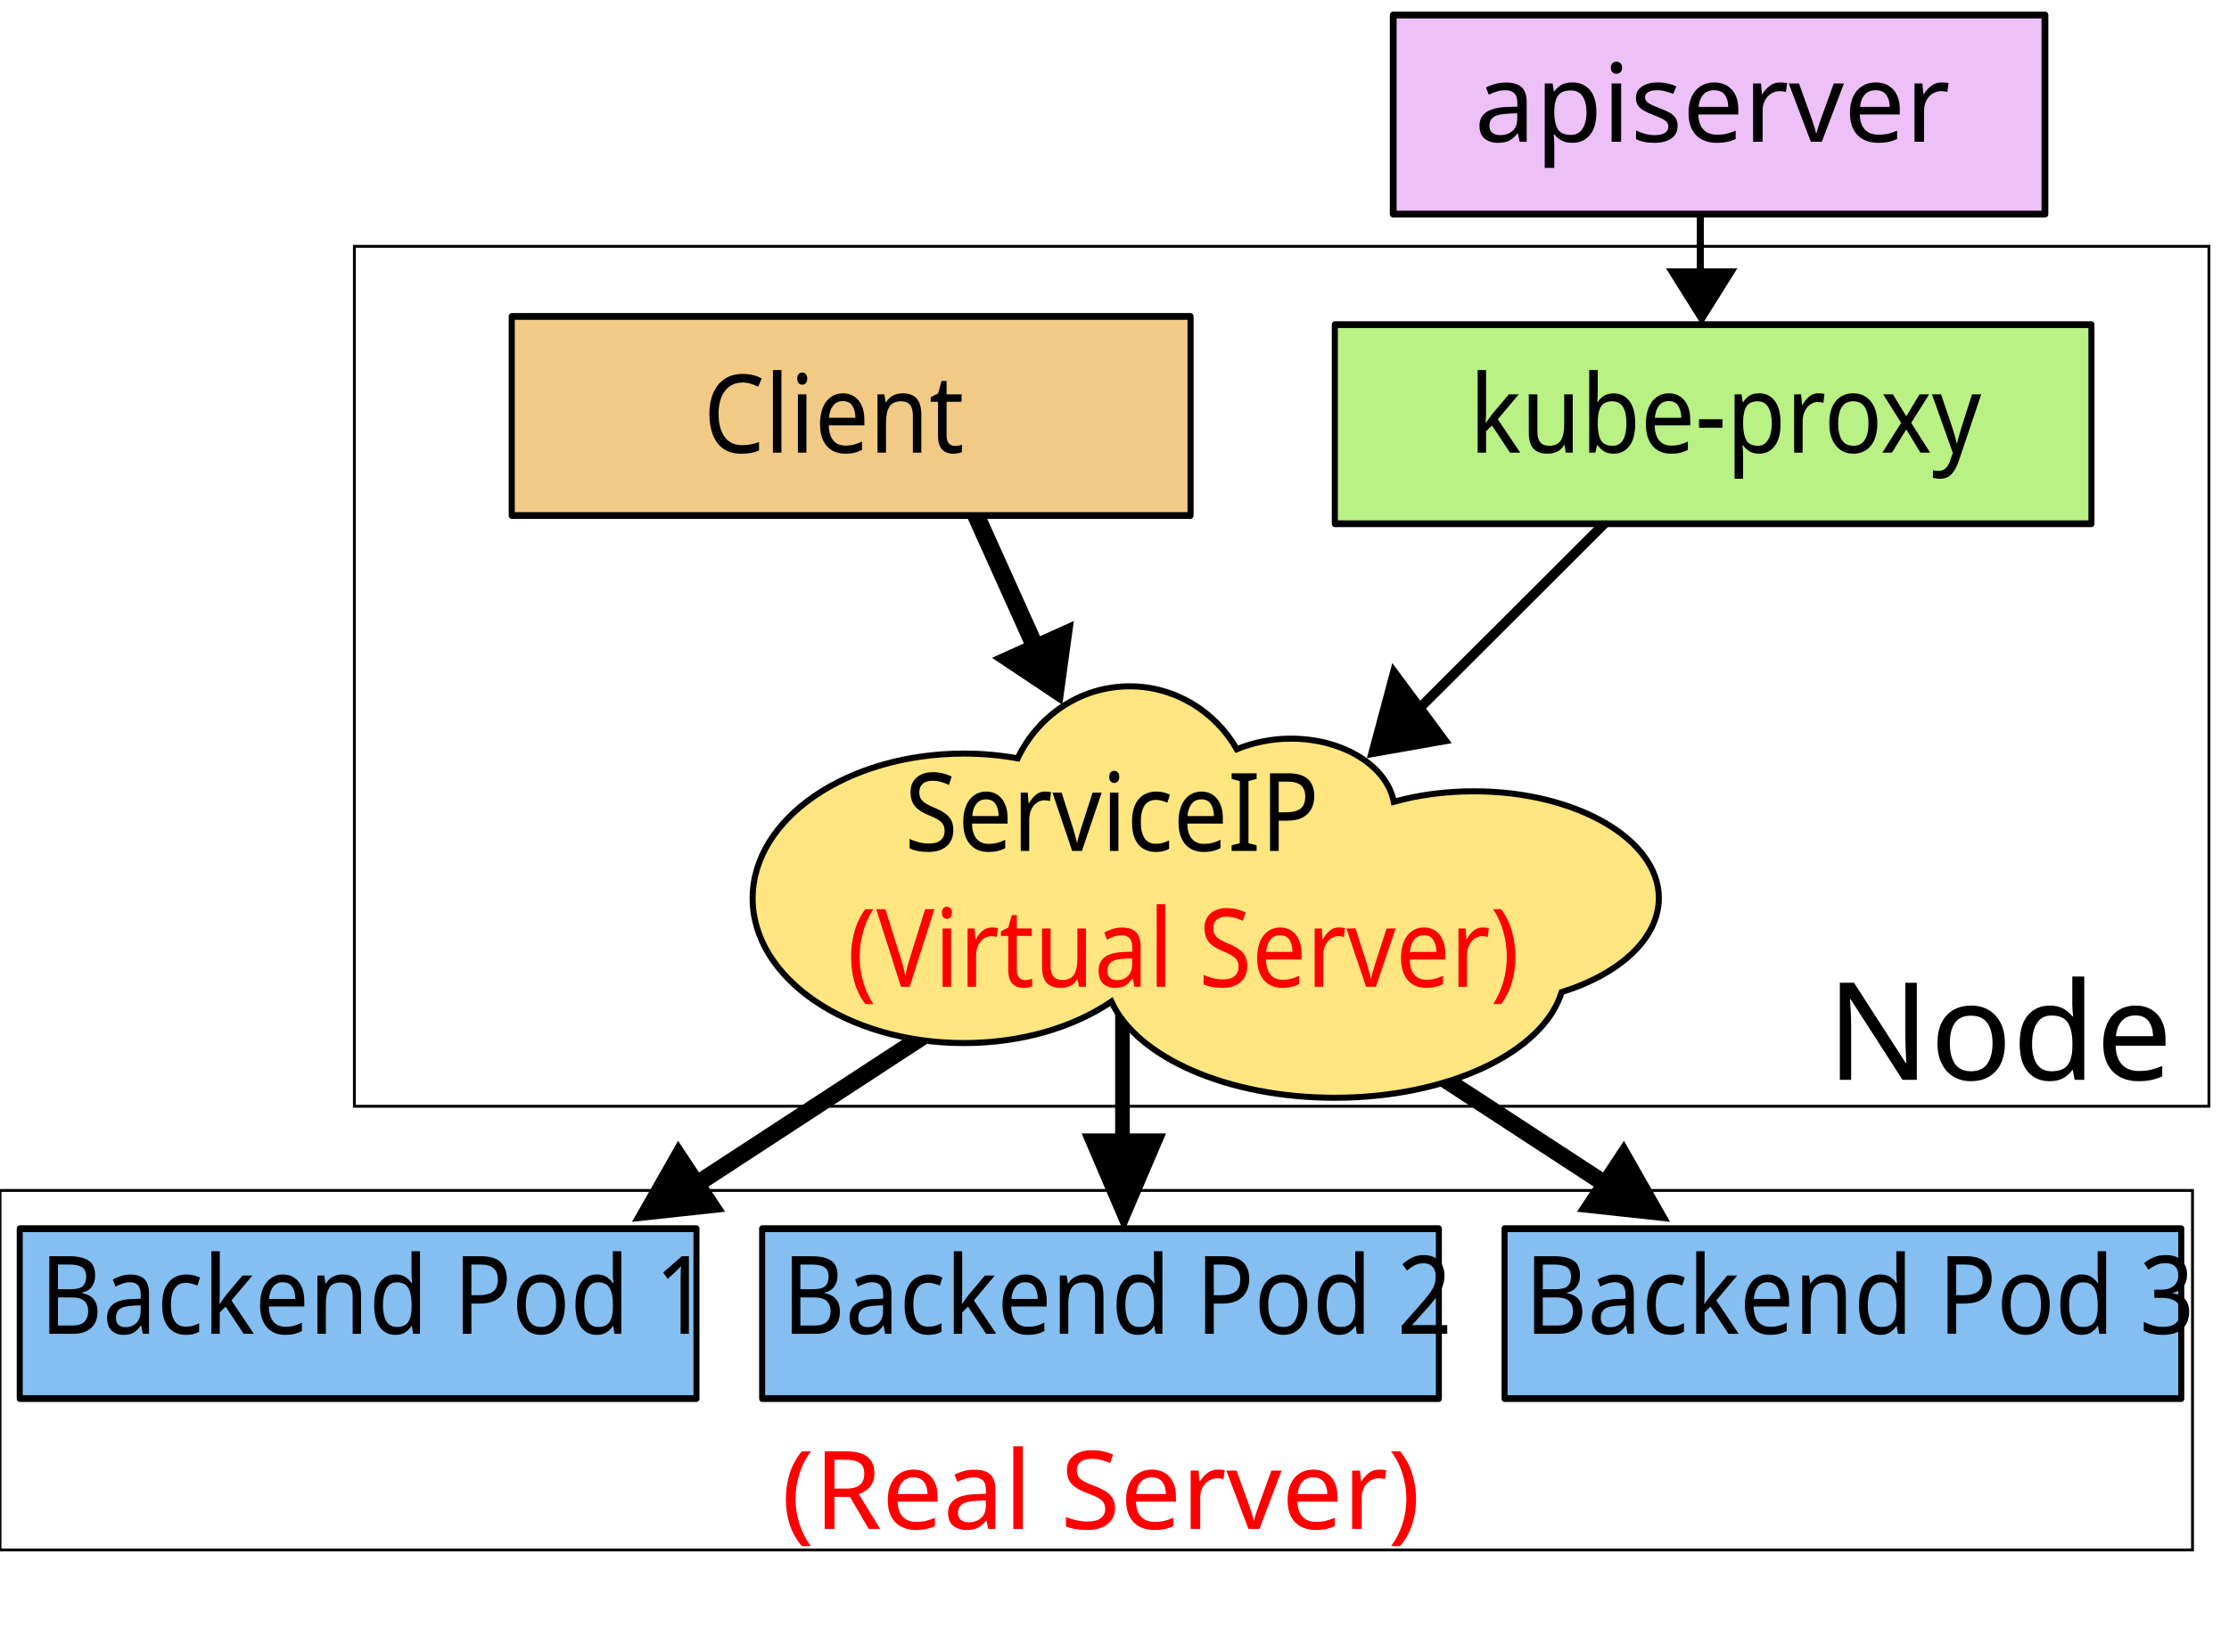
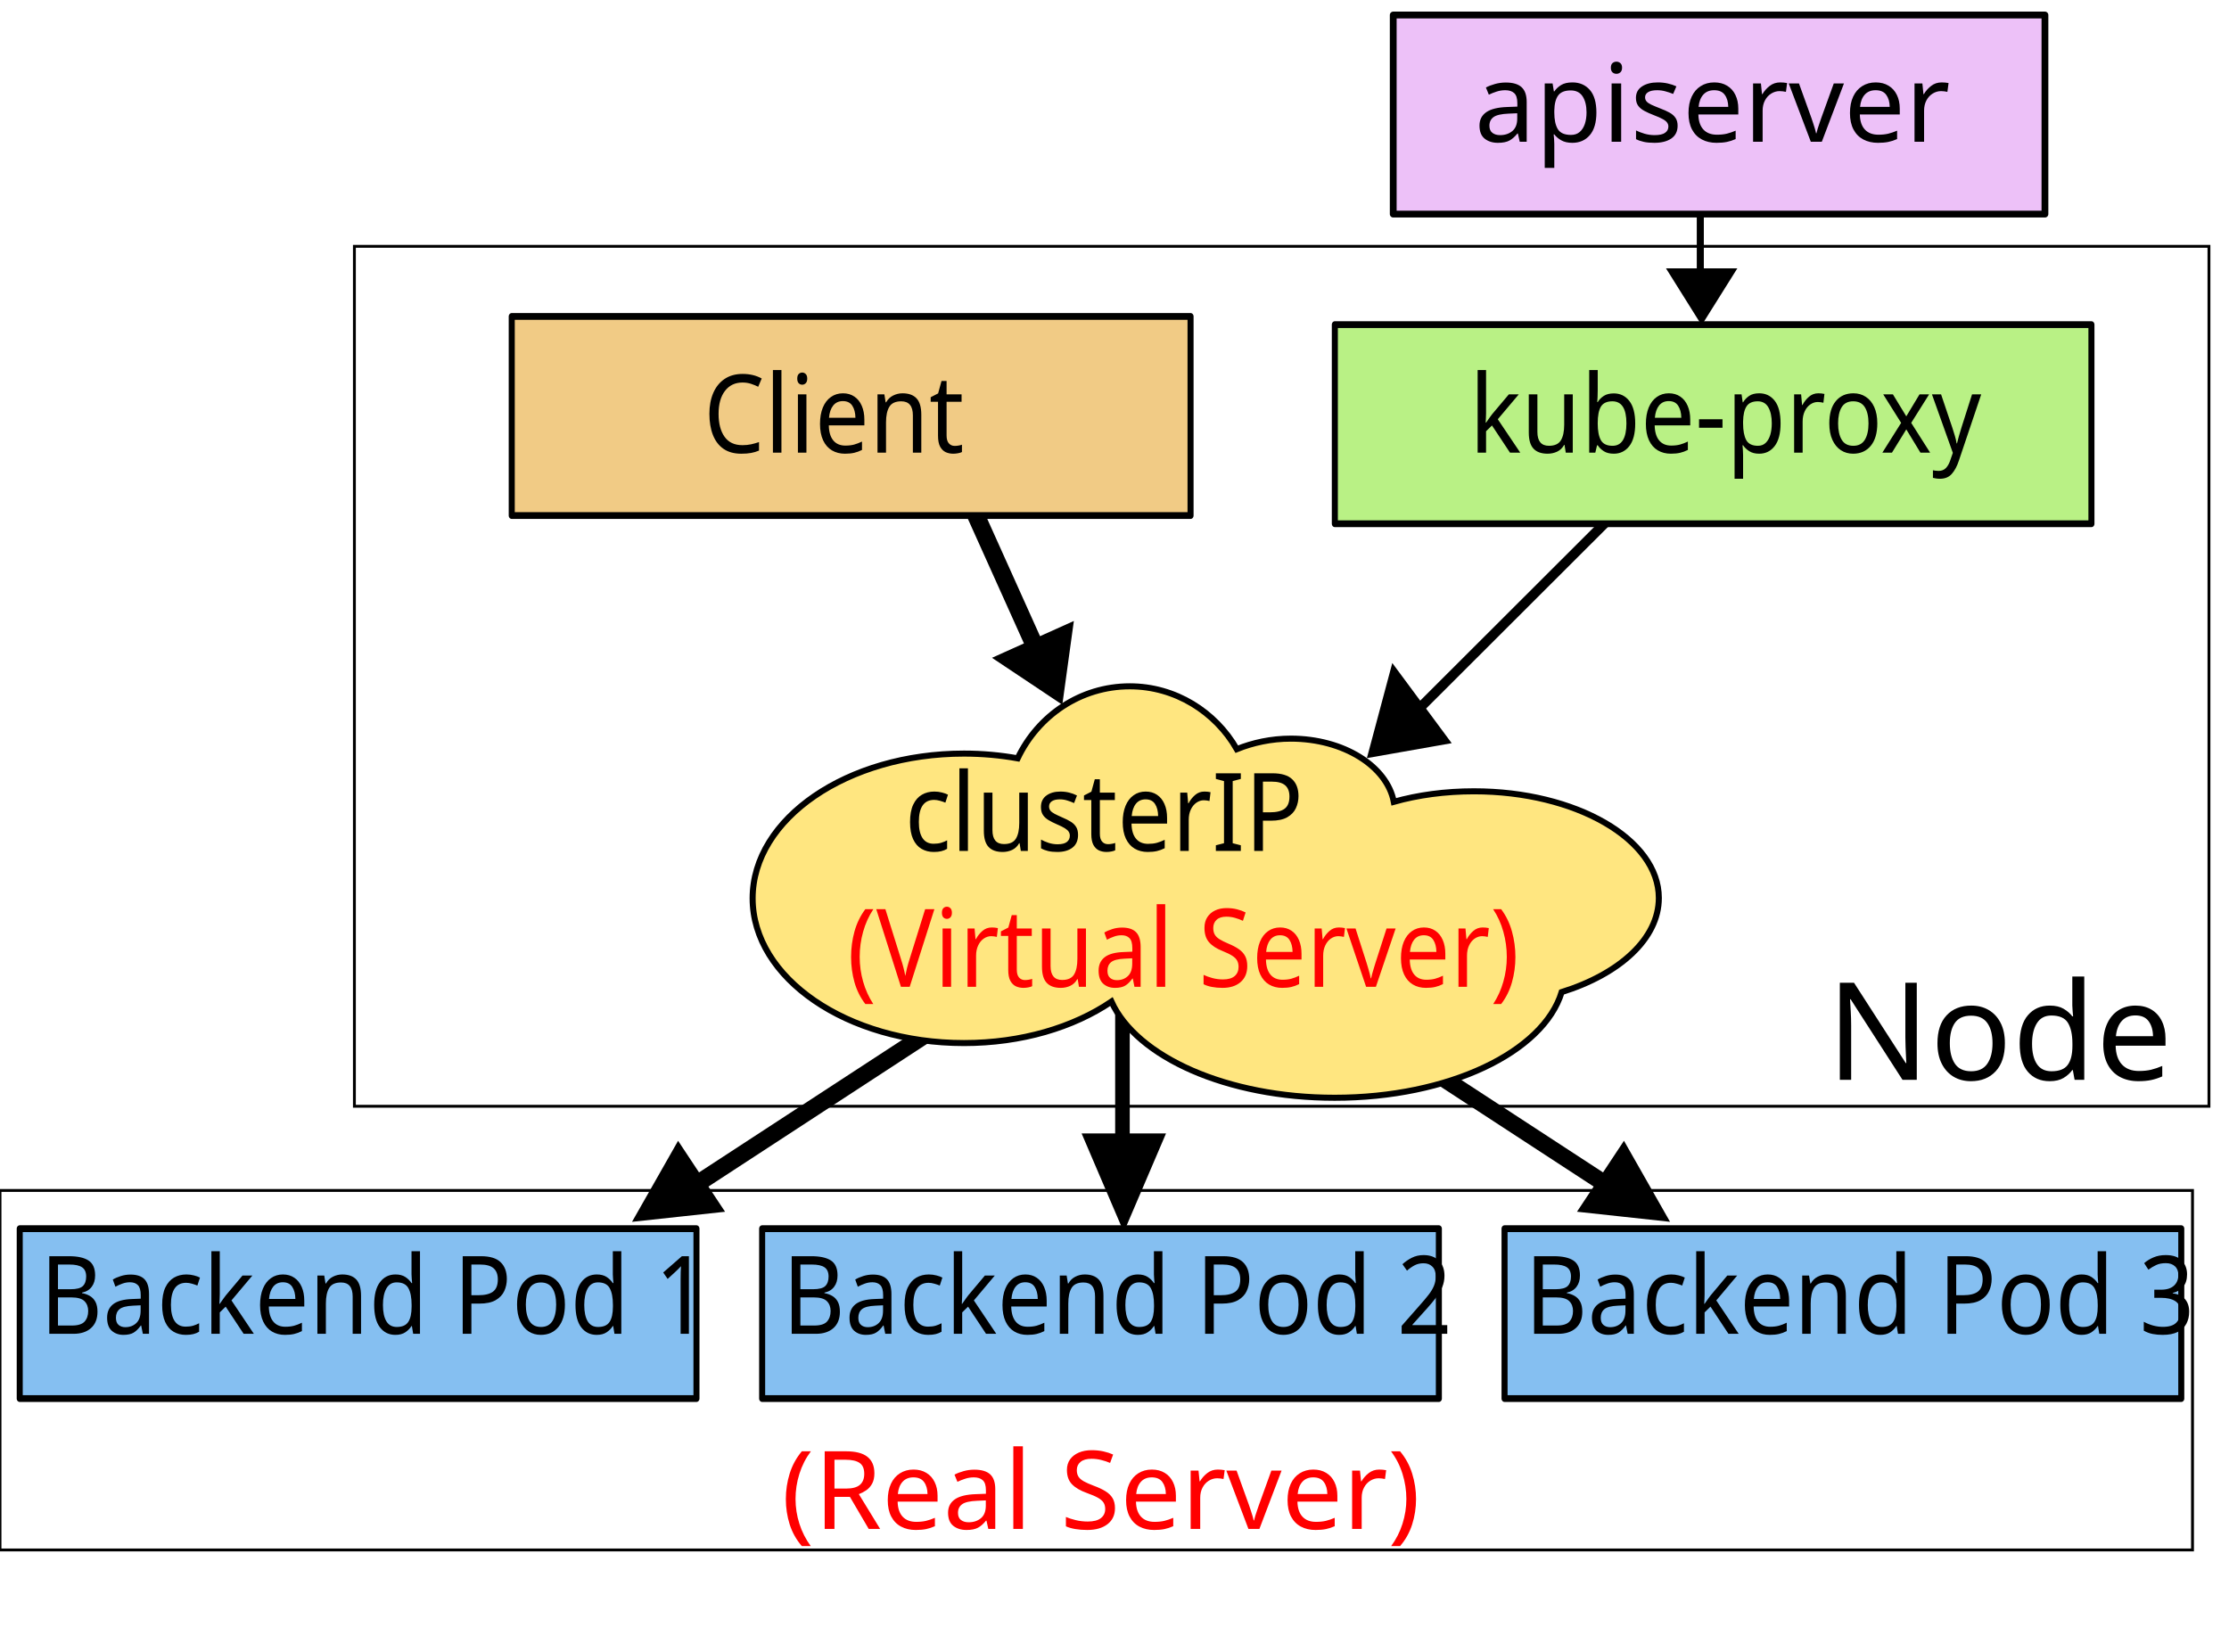
<svg xmlns="http://www.w3.org/2000/svg" version="1.1" id="svg2" x="0px" y="0px" viewBox="0 0 656 486" style="enable-background:new 0 0 656 486;" xml:space="preserve">
  <style type="text/css">
	.st0{fill:none;stroke:#000000;stroke-width:0.843;}
	.st1{fill:none;stroke:#000000;stroke-width:2.079;}
	.st2{stroke:#000000;stroke-width:2.079;stroke-linecap:round;}
	.st3{fill:none;stroke:#000000;stroke-width:5;}
	.st4{stroke:#000000;stroke-width:4.704;stroke-linecap:round;}
	.st5{fill:none;stroke:#000000;stroke-width:4.293;}
	.st6{stroke:#000000;stroke-width:4.293;stroke-linecap:round;}
	.st7{fill:#85BFF1;stroke:#000000;stroke-width:2;stroke-linecap:round;stroke-linejoin:round;}
	.st8{font-family:'ArialMT';}
	.st9{font-size:32px;}
	.st10{font-size:24px;}
	.st11{fill:none;stroke:#000000;stroke-width:5.197;}
	.st12{stroke:#000000;stroke-width:5.197;stroke-linecap:round;}
	.st13{fill:#F1CB85;stroke:#000000;stroke-width:2;stroke-linecap:round;stroke-linejoin:round;}
	.st14{fill:#B9F185;stroke:#000000;stroke-width:2;stroke-linecap:round;stroke-linejoin:round;}
	.st15{fill:#EDC1F8;stroke:#000000;stroke-width:2;stroke-linecap:round;stroke-linejoin:round;}
	.st16{fill:#FFE680;stroke:#000000;stroke-width:1.779;}
	.st17{font-family:'MyriadPro-Regular';}
	.st18{font-size:40px;}
</style>
  <g id="layer1">
    <rect id="rect3116" height="105.81" width="645.258" class="st0" y="350.382" x="5 .318" />
    <rect id="rect3115" x="104.3" y="72.5" class="st0" width="545.8" height="253.1" />
    <g id="g4178-3-0" transform="matrix(1,0,0,-0.9257896,15.30395,1193.2)">
      <path id="path4174-3-7" class="st1" d="M485.1,1264.5c0-71.3,0-71.3,0-71.3" />
      <path id="path4176-9-1" class="st2" d="    M476.8,1202.5l8.7-15l8.7,15H476.8z" />
    </g>
    <g id="g4178-3-8" transform="matrix(-0.8321221,-1.123152,0.8957009,-0.8943077,-72.94221,1678.316)">
      <path id="path4174-3-4" class="st1" d="M501.5,1075.9c0-71.3,0-71.3,0-71.3" />
      <path id="path4176-9-0" class="st2" d="    M493.2,1013.9l8.7-15l8.7,15L493.2,1013.9z" />
    </g>
    <g id="g4324" transform="matrix(0.9659258,0.258819,0.258819,-0.9659258,-272.8107,1126.238)">
      <path id="path4174-3-2" class="st3" d="M362,988.4C260,874.6,260,874.6,260,874.6" />
      <path id="path4176-9-9" class="st4" d="    M253,881.5l-4.8-18.4l17.8,6.9L253,881.5z" />
    </g>
    <g id="g4324-8" transform="matrix(-0.9659258,0.258819,-0.258819,-0.9659258,654.3296,1126.238)">
      <path id="path4174-3-2-7" class="st3" d="M76.1,911.8C-25.9,798-25.9,798-25.9,798" />
      <path id="path4176-9-9-3" class="st4" d="    M-32.9,804.9l-4.8-18.4l17.8,6.9L-32.9,804.9z" />
    </g>
    <g id="g4178-3-9" transform="matrix(1,0,0,-1.356607,-154.76,1749.543)">
      <path id="path4174-3-8" class="st5" d="M485.1,1103.7c0-71.3,0-71.3,0-71.3" />
      <path id="path4176-9-5" class="st6" d="    M476.8,1041.6l8.7-15l8.7,15H476.8z" />
    </g>
    <g id="g3937" transform="translate(-212.3565,769.7307)">
      <g id="g3868" transform="matrix(0.8879234,0,0,1,43.50975,6.5250001e-6)">
        <rect id="rect2985" x="196.7" y="-408.1" class="st7" width="224.3" height="50" />
        <g id="g3861">
          <text transform="matrix(1 0 0 1 203.3918 -377.1545)" class="st8 st9">Backend Pod 1</text>
        </g>
      </g>
      <g id="g3868-7" transform="matrix(0.8879234,0,0,1,262.0023,6.5250001e-6)">
        <rect id="rect2985-1" x="196.7" y="-408.1" class="st7" width="224.3" height="50" />
        <g id="g3861-9">
          <text transform="matrix(1 0 0 1 203.3919 -377.1545)" class="st8 st9">Backend Pod 2</text>
        </g>
      </g>
      <g id="g3868-3" transform="matrix(0.8879234,0,0,1,480.4949,6.5250001e-6)">
        <rect id="rect2985-2" x="196.7" y="-408.1" class="st7" width="224.3" height="50" />
        <g id="g3861-3">
          <text transform="matrix(1 0 0 1 203.392 -377.1545)" class="st8 st9">Backend Pod 3</text>
        </g>
      </g>
    </g>
    <g id="g4178-3" transform="matrix(0.9119262,-0.4103542,-0.3799016,-0.8442518,113.6045,1385.401)">
      <path id="path4174-3" class="st11" d="M664.6,1154.3c0-71.3,0-71.3,0-71.3" />
      <path id="path4176-9" class="st12" d="    M656.2,1092.3l8.7-15l8.7,15H656.2z" />
    </g>
    <g id="g4090" transform="matrix(0.89067,0,0,1,-194.9729,-142.3629)">
      <rect id="rect2985-4" x="388" y="235.5" class="st13" width="224.3" height="58.6" />
      <g id="g3861-6" transform="translate(217.6177,652.8252)">
        <text transform="matrix(1 0 0 1 233.7419 -377.2347)" class="st8 st9">Client </text>
      </g>
    </g>
    <g id="g4168" transform="matrix(0.89067,0,0,1,199.6592,-24.2518)">
      <rect id="rect2985-4-0" x="216.9" y="119.8" class="st14" width="250" height="58.6" />
      <g id="g3861-6-2" transform="translate(34.74743,534.2629)">
        <text transform="matrix(1 0 0 1 226.622 -376.7865)" class="st8 st9">kube-proxy</text>
      </g>
    </g>
    <g id="g4168-5" transform="translate(188.0433,-29.04189)">
      <g id="g4238" transform="translate(22.08743,-86.34177)">
        <rect id="rect2985-4-0-6" x="199.9" y="119.8" class="st15" width="191.8" height="58.6" />
        <g id="g3861-6-2-6" transform="translate(39.10743,534.2629)">
          <text transform="matrix(1 0 0 1 184.7109 -377.1544)" class="st8 st9">apiserver</text>
        </g>
      </g>
    </g>
    <path id="path3884" class="st16" d="M332.5,202c-14.5,0-27,8.6-33,21.2c-5-0.9-10.3-1.4-15.8-1.4   c-34.3,0-62.2,19.1-62.2,42.6s27.8,42.6,62.2,42.6c16.9,0,32.2-4.6,43.4-12.2c7.4,16.3,34,28.3,65.7,28.3   c33.5,0,61.4-13.4,66.8-31.1c17-5.3,28.6-15.7,28.6-27.7c0-17.3-24.4-31.4-54.4-31.4c-8.5,0-16.5,1.1-23.6,3.1   c-2-10.5-14.8-18.6-30.3-18.6c-5.8,0-11.2,1.2-15.9,3.1C357.7,209.5,345.9,202,332.5,202L332.5,202z" />
    <g id="g3861-6-28" transform="matrix(0.89067,0,0,1,34.81005,629.6173)">
-       <text transform="matrix(1 0 0 1 259.8564 -379.173)" class="st8 st9">ServiceIP</text>
+       <text transform="matrix(1 0 0 1 259.8564 -379.173)" class="st8 st9">clusterIP</text>
      <text transform="matrix(1 0 0 1 240.8564 -339.173)" class="st8 st9" fill="red">(Virtual Server) </text>
    </g>
    <text transform="matrix(1 0 0 1 537.5965 317.8163)" class="st17 st18">Node</text>
    <text transform="matrix(1 0 0 1 230 450)" class="st8 st9" fill="red">(Real Server) </text>
  </g>
</svg>
